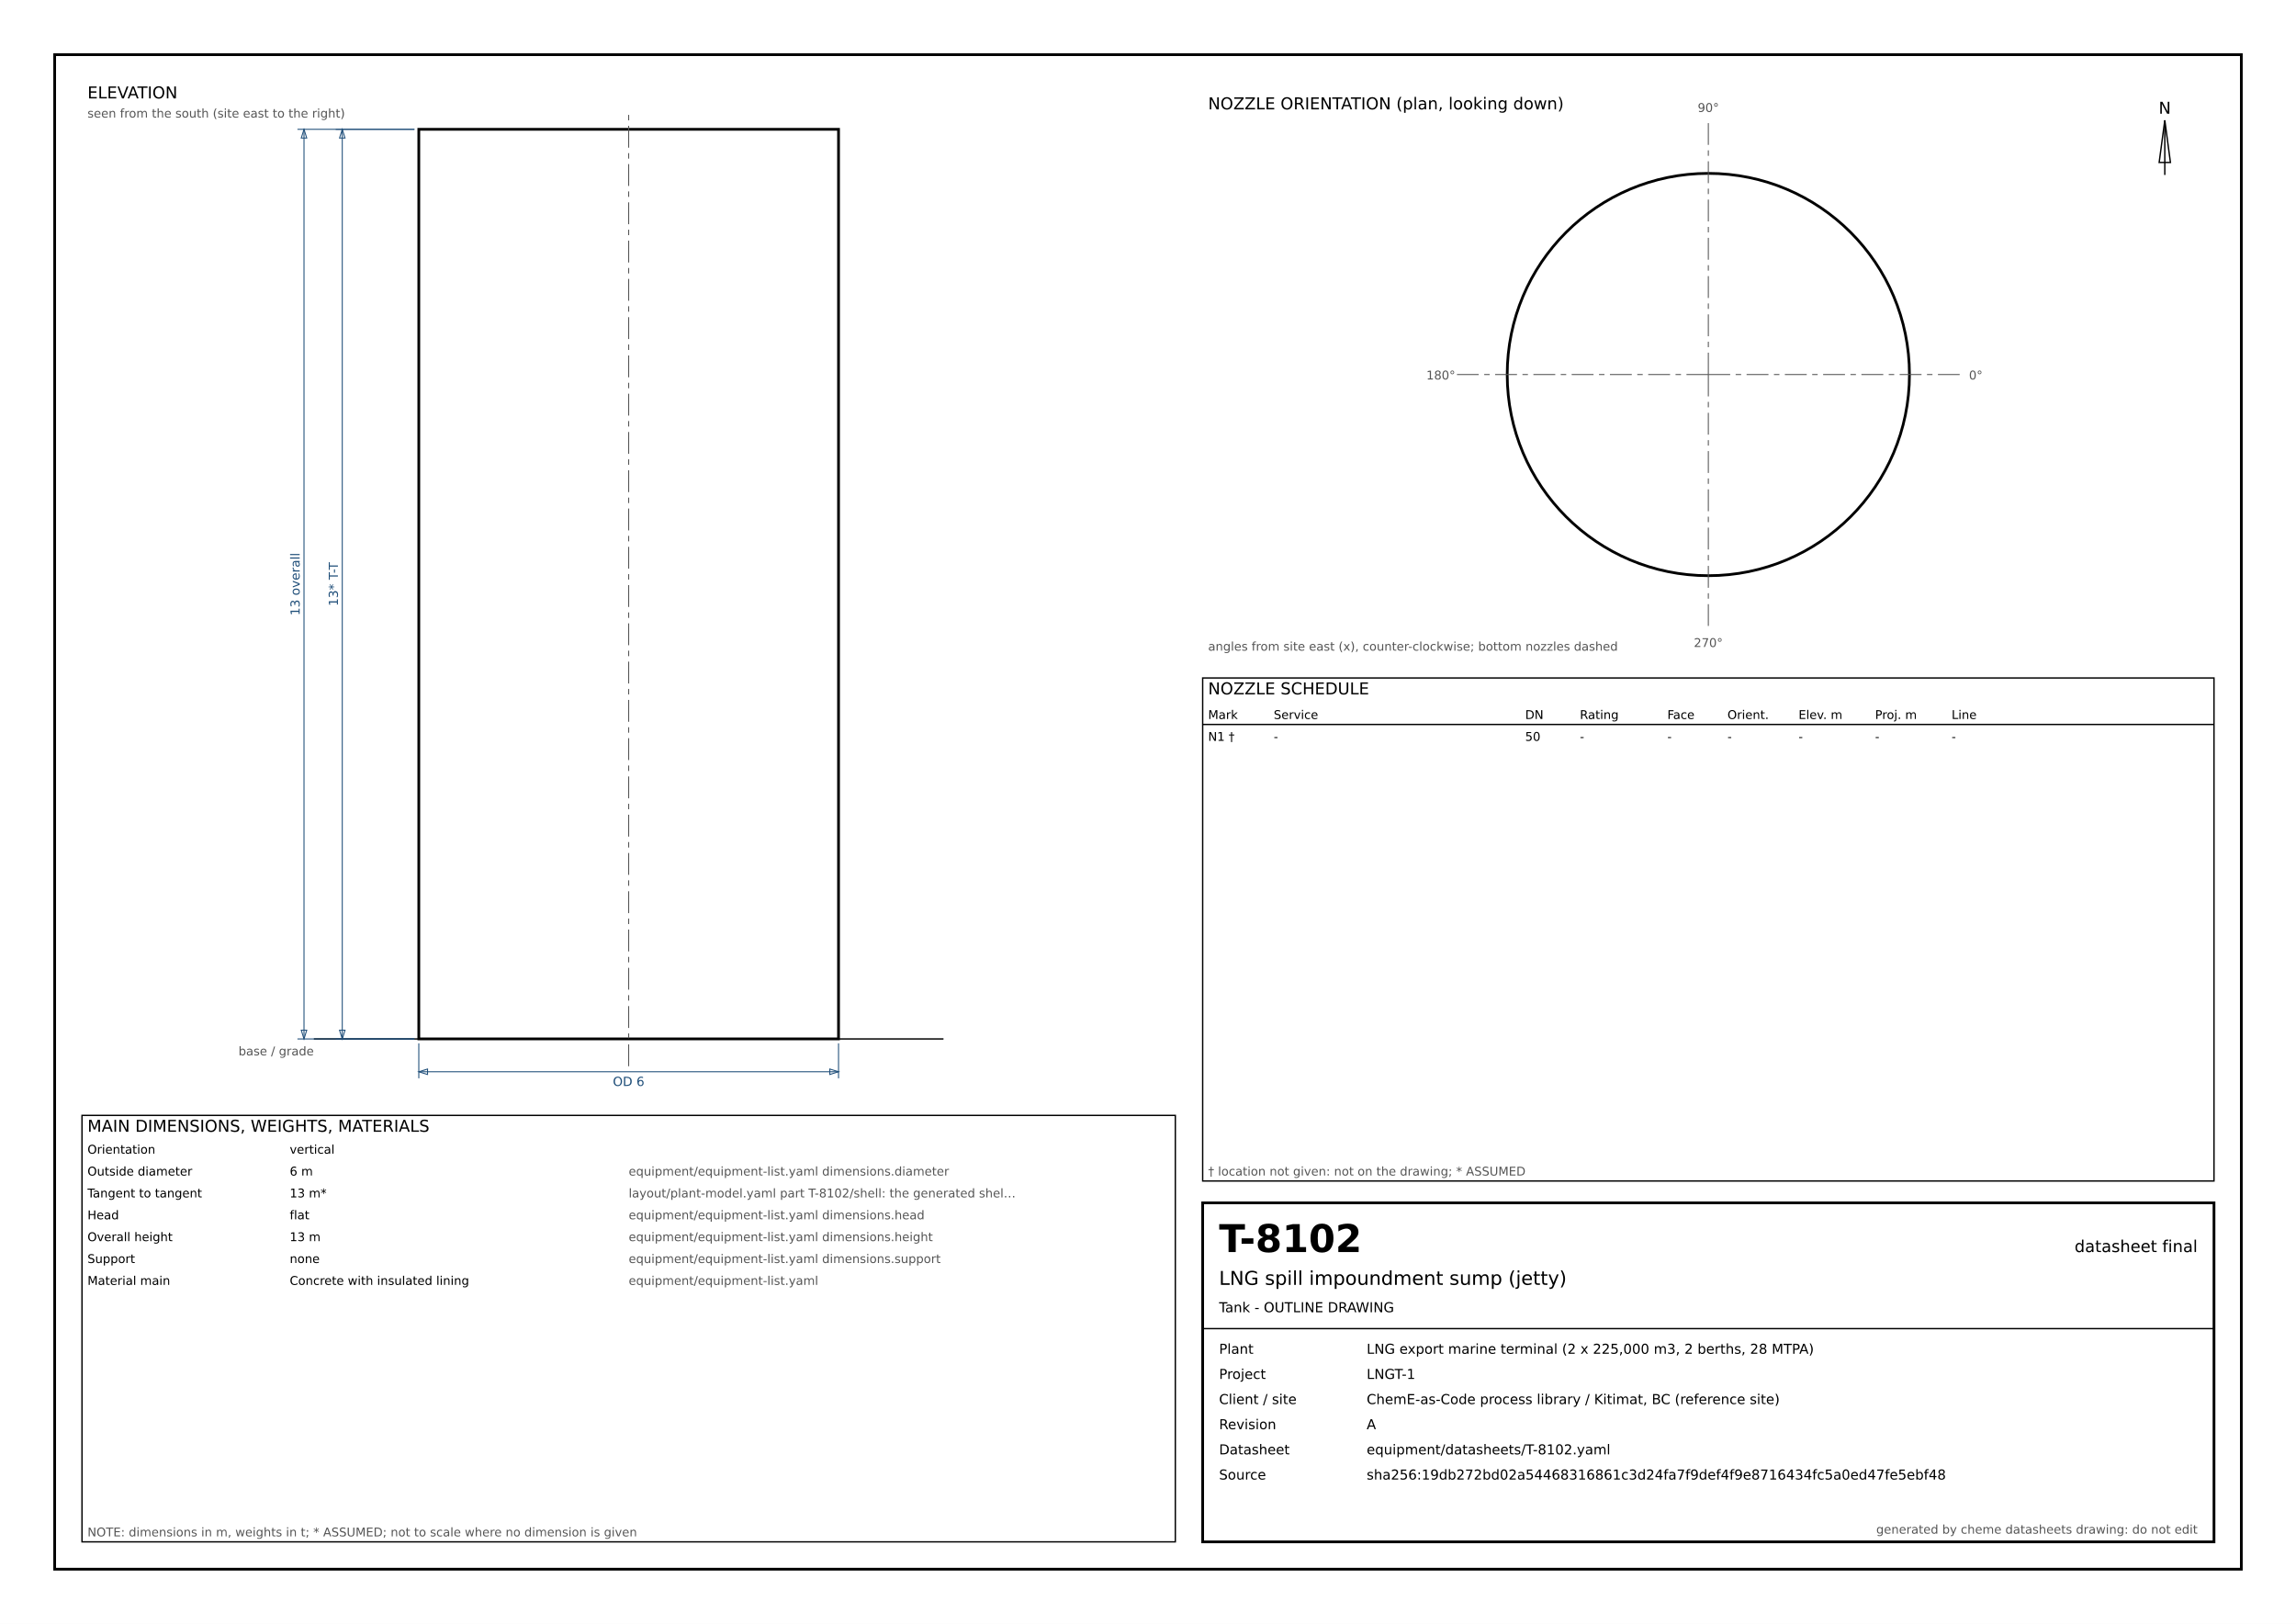
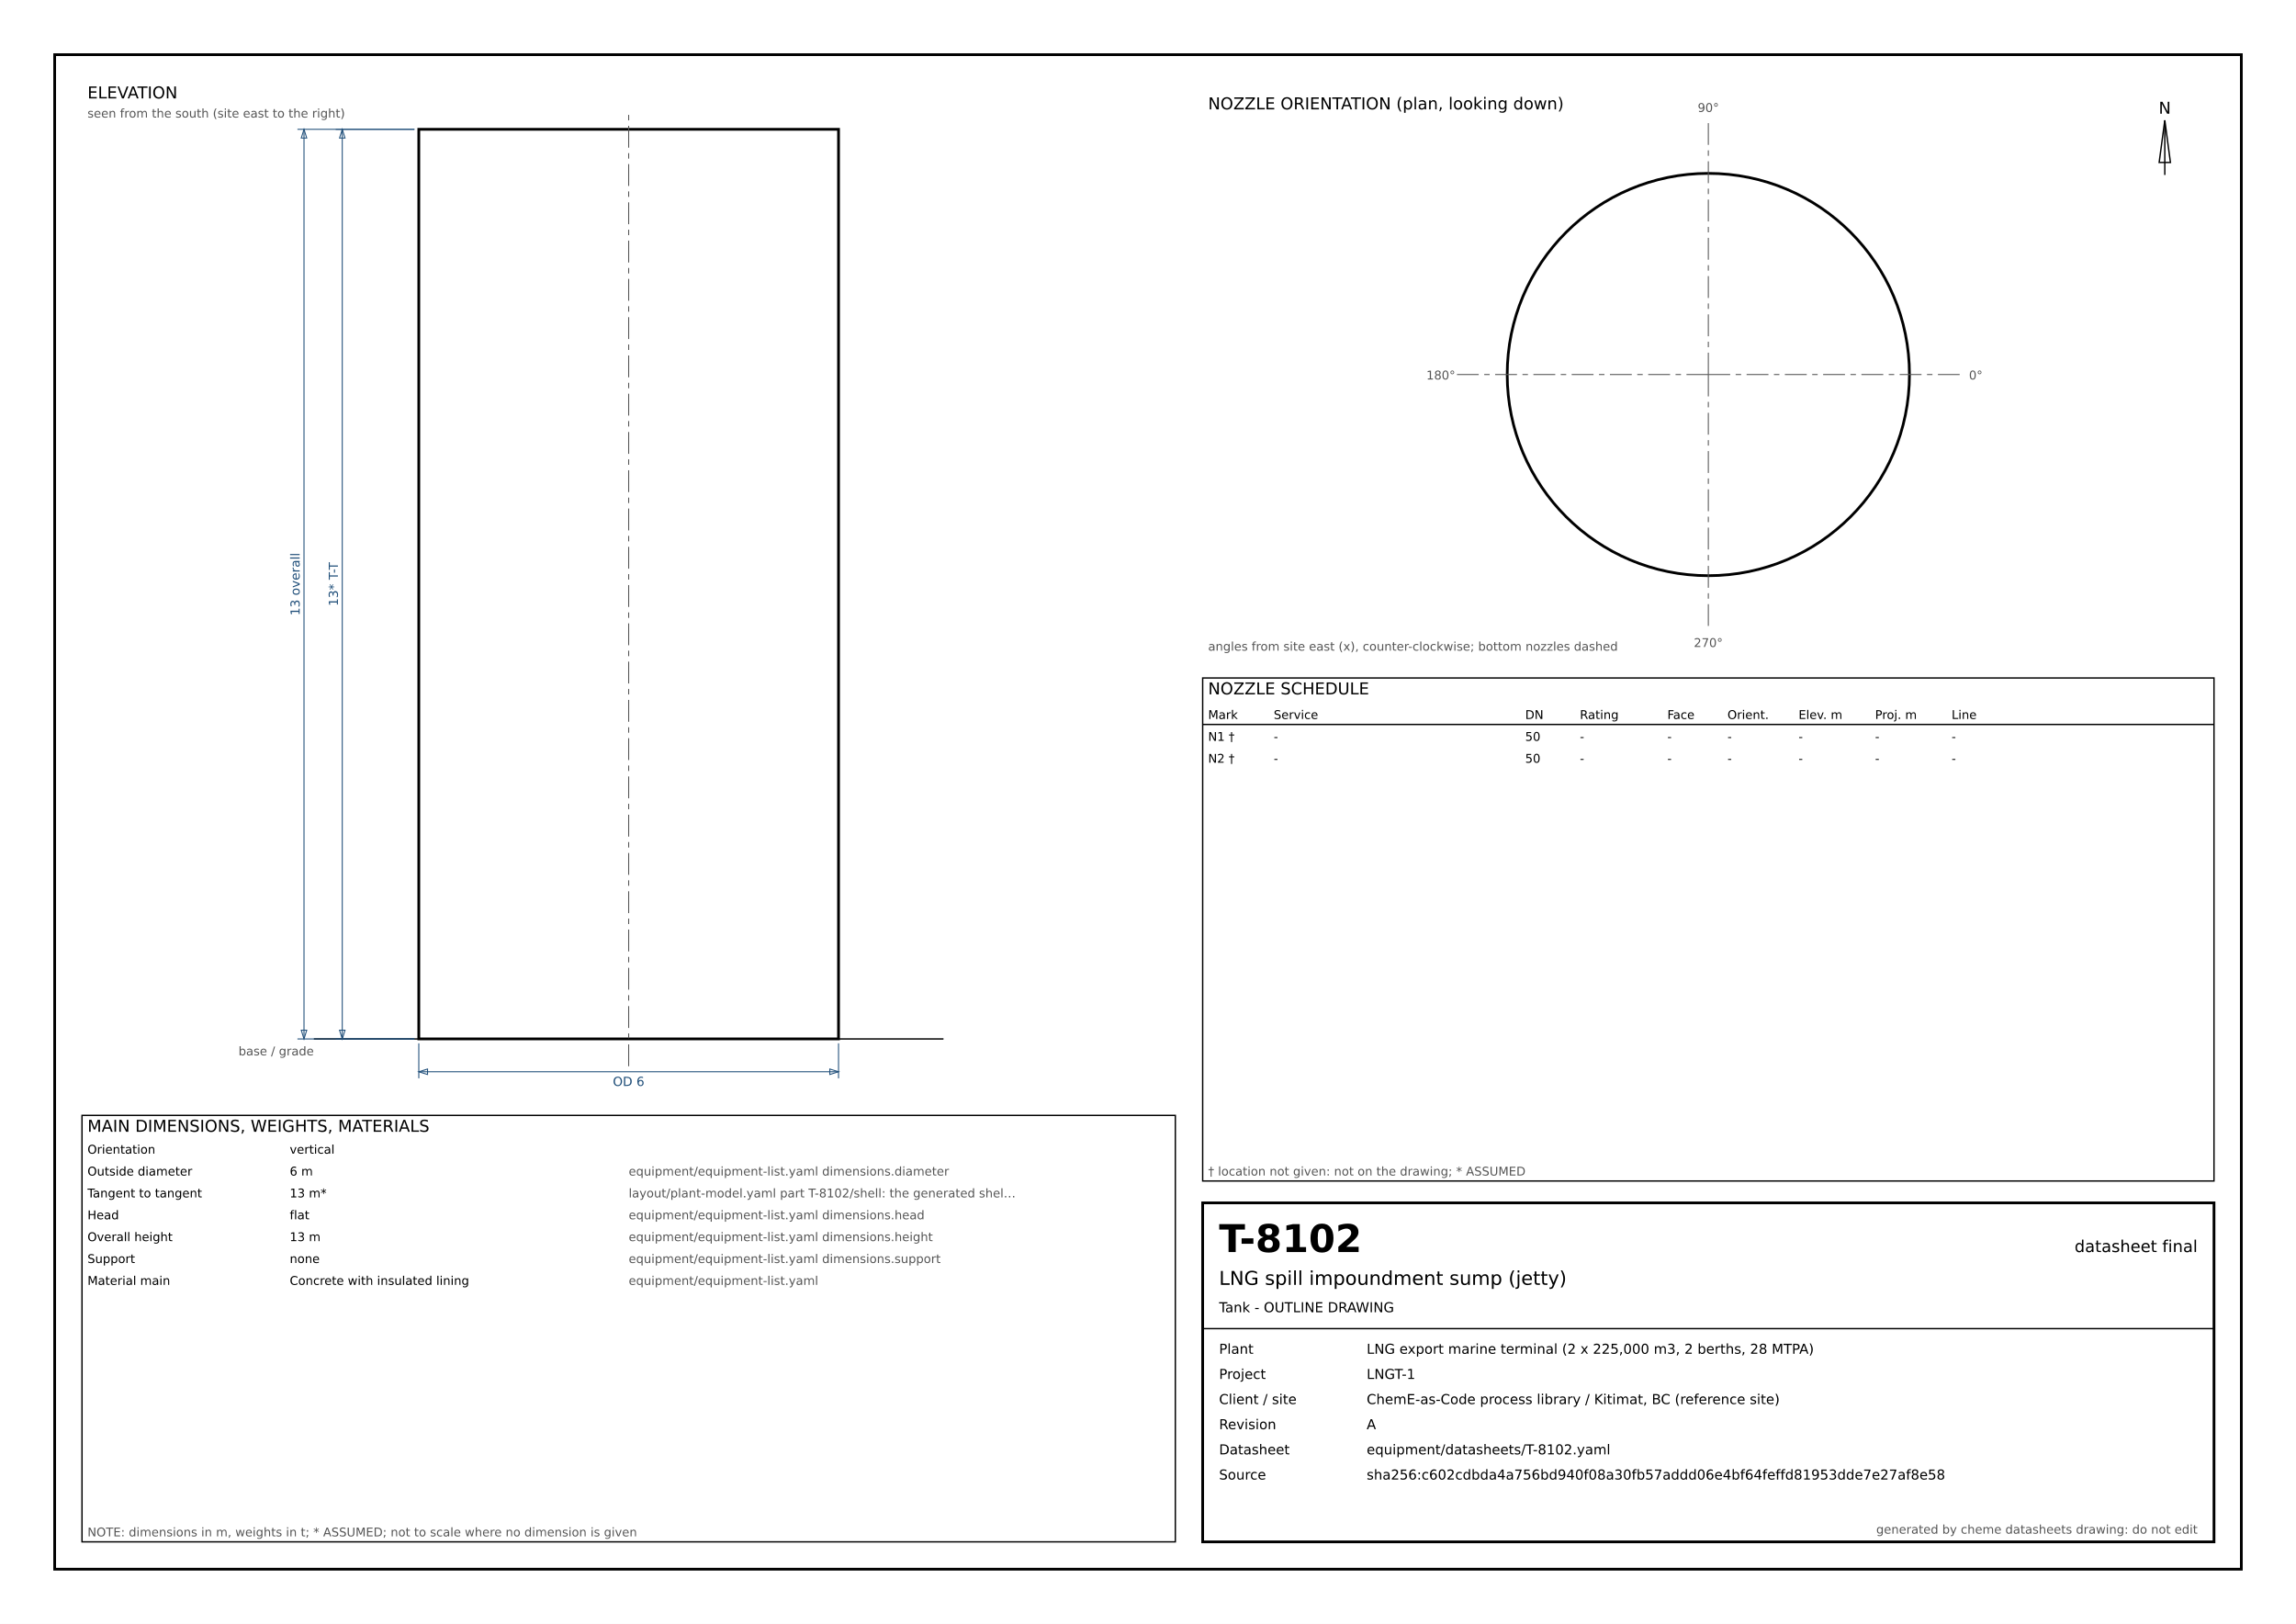
<svg xmlns="http://www.w3.org/2000/svg" width="420mm" height="297mm" viewBox="0 0 420 297">
  <style>
.frame{fill:none;stroke:#000;stroke-width:0.5}
.thin{fill:none;stroke:#000;stroke-width:0.25}
.outline{fill:#fff;stroke:#000;stroke-width:0.5}
.hidden{fill:none;stroke:#000;stroke-width:0.25;stroke-dasharray:1.5 1}
.centre{fill:none;stroke:#555;stroke-width:0.18;stroke-dasharray:4 1 1 1}
.tl{fill:none;stroke:#555;stroke-width:0.18;stroke-dasharray:2 1}
.dim{fill:none;stroke:#1f4e79;stroke-width:0.18}
.nozzle{fill:#fff;stroke:#b71c1c;stroke-width:0.35}
.section{fill:none;stroke:#2e7d32;stroke-width:0.25;stroke-dasharray:2 1}
text{font-family:'DejaVu Sans',Arial,Helvetica,sans-serif;fill:#000}
.t2{font-size:2.2px}.t25{font-size:2.5px}.t3{font-size:3px}.t35{font-size:3.5px}
.t5{font-size:5px;font-weight:bold}.t7{font-size:7px;font-weight:bold}
.dimt{font-size:2.3px;fill:#1f4e79}.nt{font-size:2.3px;fill:#b71c1c}
.note{font-size:2.2px;fill:#555}
.draft{font-size:40px;font-weight:bold;fill:#c62828;fill-opacity:0.12}
</style>
  <rect x="0" y="0" width="420" height="297" fill="#fff" />
  <rect x="10" y="10" width="400" height="277" class="frame" />
  <text x="16" y="18" class="t3" text-anchor="start">ELEVATION</text>
  <rect x="76.61" y="23.65" width="76.78" height="166.36" class="outline" />
  <line x1="115" y1="195.01" x2="115" y2="20.33" class="centre" />
  <line x1="57.41" y1="190.02" x2="172.59" y2="190.02" class="thin" />
  <text x="57.41" y="193.02" class="note" text-anchor="end">base / grade</text>
  <line x1="75.81" y1="190.02" x2="54.41" y2="190.02" class="dim" />
  <line x1="75.81" y1="23.65" x2="54.41" y2="23.65" class="dim" />
  <line x1="55.61" y1="190.02" x2="55.61" y2="23.65" class="dim" />
  <path d="M55.61,190.02 l0.5,-1.6 l-1,0 z" class="dim" />
  <path d="M55.61,23.65 l0.5,1.6 l-1,0 z" class="dim" />
  <text x="54.81" y="106.84" class="dimt" text-anchor="middle" transform="rotate(-90 54.81 106.84)">13 overall</text>
  <line x1="75.81" y1="190.02" x2="61.41" y2="190.02" class="dim" />
  <line x1="75.81" y1="23.65" x2="61.41" y2="23.65" class="dim" />
  <line x1="62.61" y1="190.02" x2="62.61" y2="23.65" class="dim" />
  <path d="M62.61,190.02 l0.5,-1.6 l-1,0 z" class="dim" />
  <path d="M62.61,23.65 l0.5,1.6 l-1,0 z" class="dim" />
  <text x="61.81" y="106.84" class="dimt" text-anchor="middle" transform="rotate(-90 61.81 106.84)">13* T-T</text>
  <line x1="76.61" y1="190.82" x2="76.61" y2="197.22" class="dim" />
  <line x1="153.39" y1="190.82" x2="153.39" y2="197.22" class="dim" />
  <line x1="76.61" y1="196.02" x2="153.39" y2="196.02" class="dim" />
  <path d="M76.61,196.02 l1.6,0.5 l0,-1 z" class="dim" />
  <path d="M153.39,196.02 l-1.6,0.5 l0,-1 z" class="dim" />
  <text x="115" y="198.62" class="dimt" text-anchor="middle">OD 6</text>
  <circle cx="312.5" cy="68.5" r="36.79" class="outline" />
  <line x1="312.5" y1="68.5" x2="358.48" y2="68.5" class="centre" />
  <line x1="312.5" y1="68.5" x2="312.5" y2="22.52" class="centre" />
  <line x1="312.5" y1="68.5" x2="266.52" y2="68.5" class="centre" />
  <line x1="312.5" y1="68.5" x2="312.5" y2="114.48" class="centre" />
  <text x="361.43" y="69.4" class="note" text-anchor="middle">0°</text>
  <text x="312.5" y="20.47" class="note" text-anchor="middle">90°</text>
  <text x="263.57" y="69.4" class="note" text-anchor="middle">180°</text>
  <text x="312.5" y="118.33" class="note" text-anchor="middle">270°</text>
  <line x1="396" y1="32" x2="396" y2="22" class="thin" />
  <path d="M396,22 L394.97,29.71 L397.03,29.71 z" class="thin" />
  <text x="396" y="20.8" class="t3" text-anchor="middle">N</text>
  <text x="221" y="20" class="t3" text-anchor="start">NOZZLE ORIENTATION (plan, looking down)</text>
  <text x="221" y="119" class="note" text-anchor="start">angles from site east (x), counter-clockwise; bottom nozzles dashed</text>
  <text x="16" y="21.5" class="note" text-anchor="start">seen from the south (site east to the right)</text>
  <text x="221" y="127" class="t3" text-anchor="start">NOZZLE SCHEDULE</text>
  <text x="221" y="131.5" class="t2" text-anchor="start">Mark</text>
  <text x="233" y="131.5" class="t2" text-anchor="start">Service</text>
  <text x="279" y="131.5" class="t2" text-anchor="start">DN</text>
  <text x="289" y="131.5" class="t2" text-anchor="start">Rating</text>
  <text x="305" y="131.5" class="t2" text-anchor="start">Face</text>
  <text x="316" y="131.5" class="t2" text-anchor="start">Orient.</text>
  <text x="329" y="131.5" class="t2" text-anchor="start">Elev. m</text>
  <text x="343" y="131.5" class="t2" text-anchor="start">Proj. m</text>
  <text x="357" y="131.5" class="t2" text-anchor="start">Line</text>
  <line x1="220" y1="132.5" x2="405" y2="132.5" class="thin" />
  <text x="221" y="135.5" class="t2" text-anchor="start">N1 †</text>
  <text x="233" y="135.5" class="t2" text-anchor="start">-</text>
  <text x="279" y="135.5" class="t2" text-anchor="start">50</text>
  <text x="289" y="135.5" class="t2" text-anchor="start">-</text>
  <text x="305" y="135.5" class="t2" text-anchor="start">-</text>
  <text x="316" y="135.5" class="t2" text-anchor="start">-</text>
  <text x="329" y="135.5" class="t2" text-anchor="start">-</text>
  <text x="343" y="135.5" class="t2" text-anchor="start">-</text>
  <text x="357" y="135.5" class="t2" text-anchor="start">-</text>
+   <text x="221" y="139.5" class="t2" text-anchor="start">N2 †</text>
+   <text x="233" y="139.5" class="t2" text-anchor="start">-</text>
+   <text x="279" y="139.5" class="t2" text-anchor="start">50</text>
+   <text x="289" y="139.5" class="t2" text-anchor="start">-</text>
+   <text x="305" y="139.5" class="t2" text-anchor="start">-</text>
+   <text x="316" y="139.5" class="t2" text-anchor="start">-</text>
+   <text x="329" y="139.5" class="t2" text-anchor="start">-</text>
+   <text x="343" y="139.5" class="t2" text-anchor="start">-</text>
+   <text x="357" y="139.5" class="t2" text-anchor="start">-</text>
  <text x="221" y="215" class="note" text-anchor="start">† location not given: not on the drawing; * ASSUMED</text>
  <rect x="220" y="124" width="185" height="92" class="thin" />
  <text x="16" y="207" class="t3" text-anchor="start">MAIN DIMENSIONS, WEIGHTS, MATERIALS</text>
  <text x="16" y="211" class="t2" text-anchor="start">Orientation</text>
  <text x="53" y="211" class="t2" text-anchor="start">vertical</text>
  <text x="115" y="211" class="note" text-anchor="start" />
  <text x="16" y="215" class="t2" text-anchor="start">Outside diameter</text>
  <text x="53" y="215" class="t2" text-anchor="start">6 m</text>
  <text x="115" y="215" class="note" text-anchor="start">equipment/equipment-list.yaml dimensions.diameter</text>
  <text x="16" y="219" class="t2" text-anchor="start">Tangent to tangent</text>
  <text x="53" y="219" class="t2" text-anchor="start">13 m*</text>
  <text x="115" y="219" class="note" text-anchor="start">layout/plant-model.yaml part T-8102/shell: the generated shel…</text>
  <text x="16" y="223" class="t2" text-anchor="start">Head</text>
  <text x="53" y="223" class="t2" text-anchor="start">flat</text>
  <text x="115" y="223" class="note" text-anchor="start">equipment/equipment-list.yaml dimensions.head</text>
  <text x="16" y="227" class="t2" text-anchor="start">Overall height</text>
  <text x="53" y="227" class="t2" text-anchor="start">13 m</text>
  <text x="115" y="227" class="note" text-anchor="start">equipment/equipment-list.yaml dimensions.height</text>
  <text x="16" y="231" class="t2" text-anchor="start">Support</text>
  <text x="53" y="231" class="t2" text-anchor="start">none</text>
  <text x="115" y="231" class="note" text-anchor="start">equipment/equipment-list.yaml dimensions.support</text>
  <text x="16" y="235" class="t2" text-anchor="start">Material main</text>
  <text x="53" y="235" class="t2" text-anchor="start">Concrete with insulated lining</text>
  <text x="115" y="235" class="note" text-anchor="start">equipment/equipment-list.yaml</text>
  <text x="16" y="281" class="note" text-anchor="start">NOTE: dimensions in m, weights in t; * ASSUMED; not to scale where no dimension is given</text>
  <rect x="15" y="204" width="200" height="78" class="thin" />
  <rect x="220" y="220" width="185" height="62" class="frame" />
  <text x="223" y="229" class="t7" text-anchor="start">T-8102</text>
  <text x="223" y="235" class="t35" text-anchor="start">LNG spill impoundment sump (jetty)</text>
  <text x="223" y="240" class="t25" text-anchor="start">Tank - OUTLINE DRAWING</text>
  <line x1="220" y1="243" x2="405" y2="243" class="thin" />
  <text x="223" y="247.6" class="t25" text-anchor="start">Plant</text>
  <text x="250" y="247.6" class="t25" text-anchor="start">LNG export marine terminal (2 x 225,000 m3, 2 berths, 28 MTPA)</text>
  <text x="223" y="252.2" class="t25" text-anchor="start">Project</text>
  <text x="250" y="252.2" class="t25" text-anchor="start">LNGT-1</text>
  <text x="223" y="256.8" class="t25" text-anchor="start">Client / site</text>
  <text x="250" y="256.8" class="t25" text-anchor="start">ChemE-as-Code process library / Kitimat, BC (reference site)</text>
  <text x="223" y="261.4" class="t25" text-anchor="start">Revision</text>
  <text x="250" y="261.4" class="t25" text-anchor="start">A</text>
  <text x="223" y="266" class="t25" text-anchor="start">Datasheet</text>
  <text x="250" y="266" class="t25" text-anchor="start">equipment/datasheets/T-8102.yaml</text>
  <text x="223" y="270.6" class="t25" text-anchor="start">Source</text>
-   <text x="250" y="270.6" class="t25" text-anchor="start">sha256:19db272bd02a54468316861c3d24fa7f9def4f9e8716434fc5a0ed47fe5ebf48</text>
+   <text x="250" y="270.6" class="t25" text-anchor="start">sha256:c602cdbda4a756bd940f08a30fb57addd06e4bf64feffd81953dde7e27af8e58</text>
  <text x="402" y="229" class="t3" text-anchor="end">datasheet final</text>
  <text x="402" y="280.5" class="note" text-anchor="end">generated by cheme datasheets drawing: do not edit</text>
</svg>
